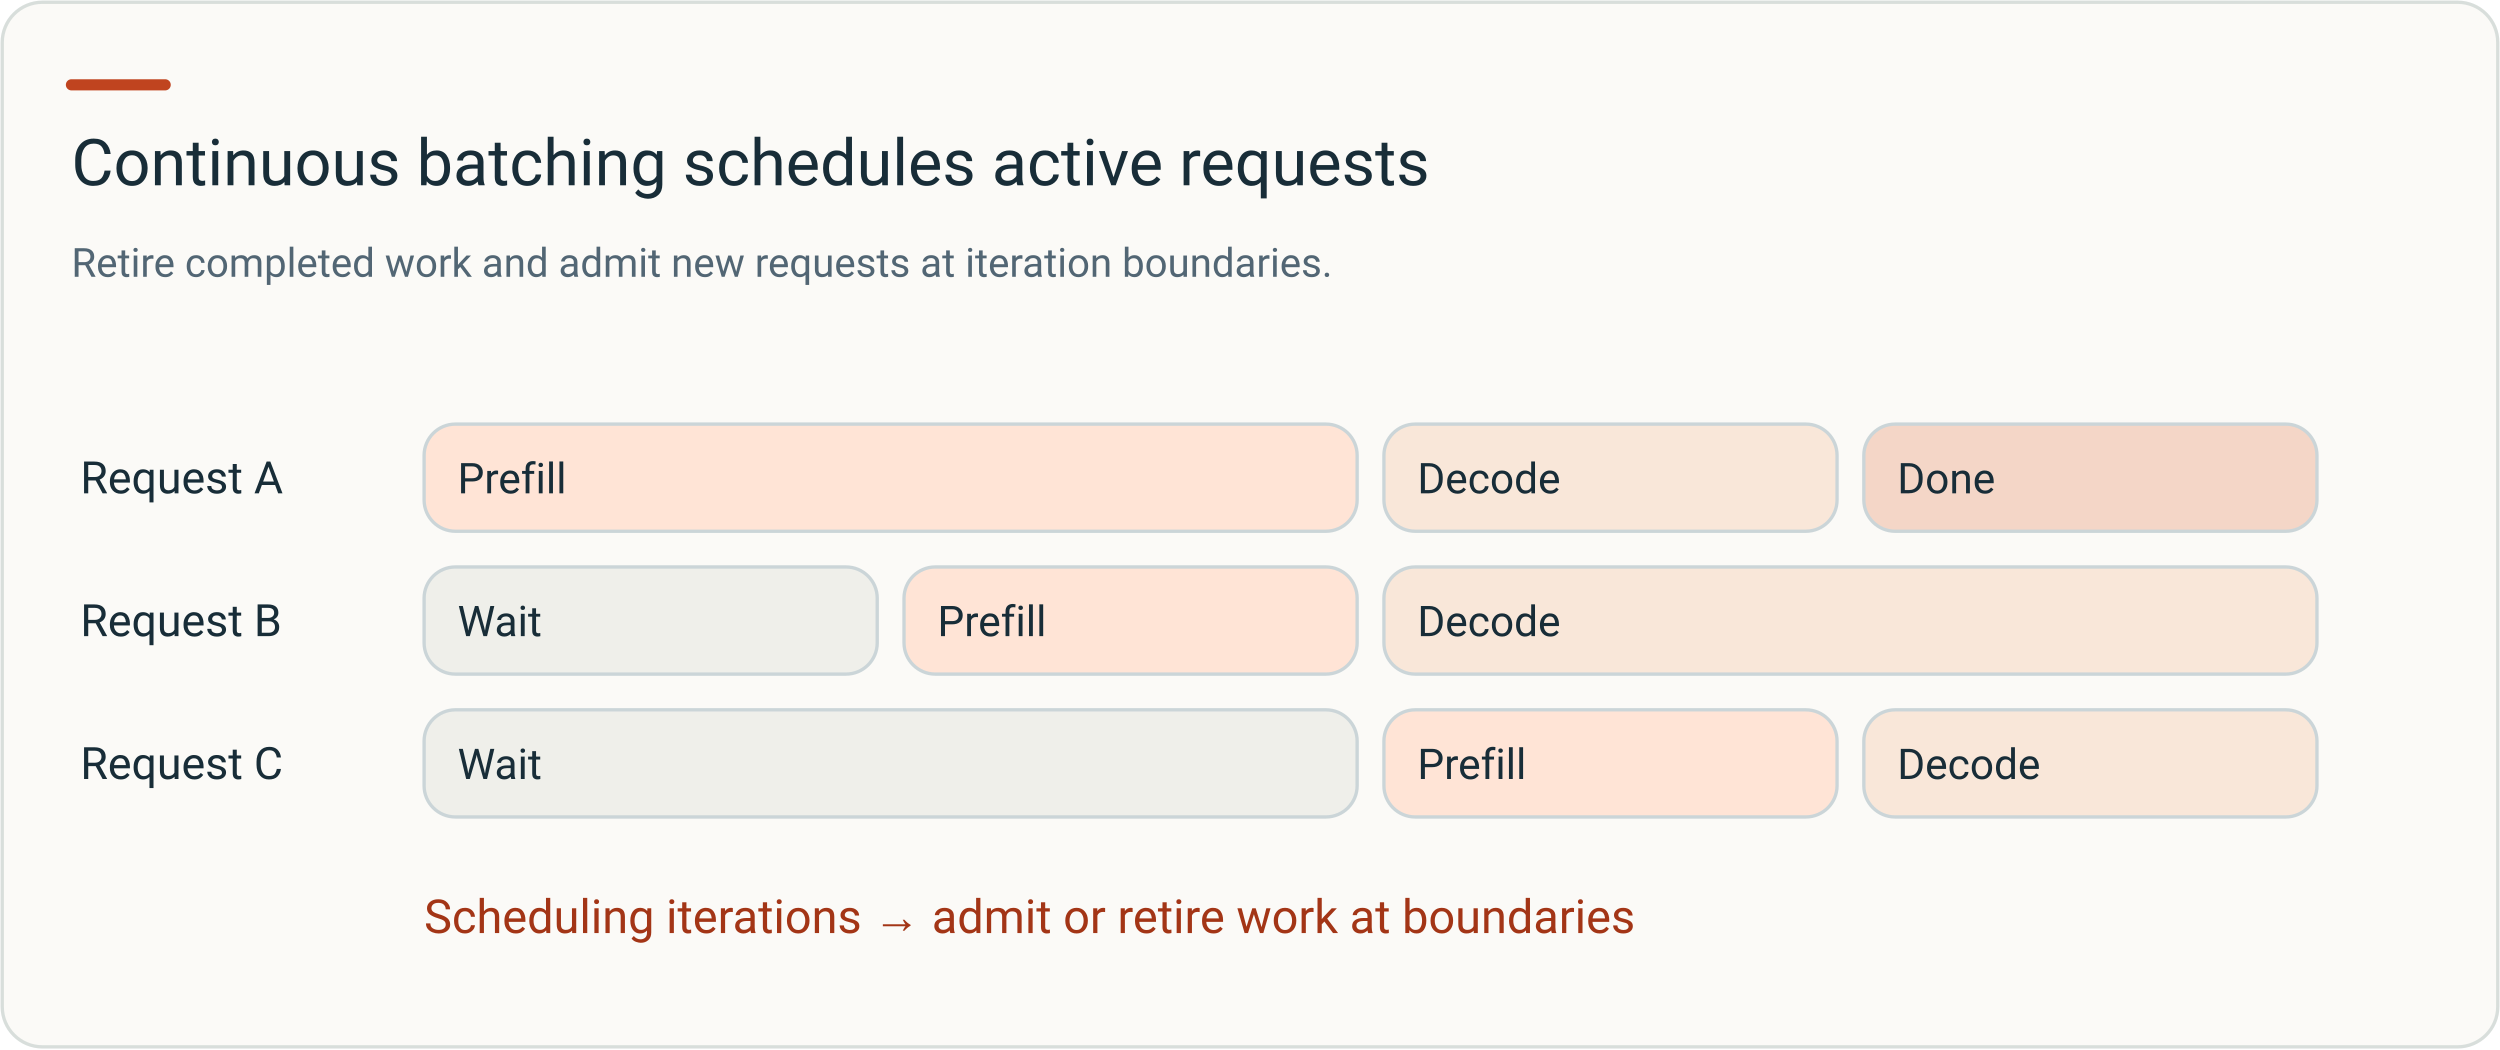
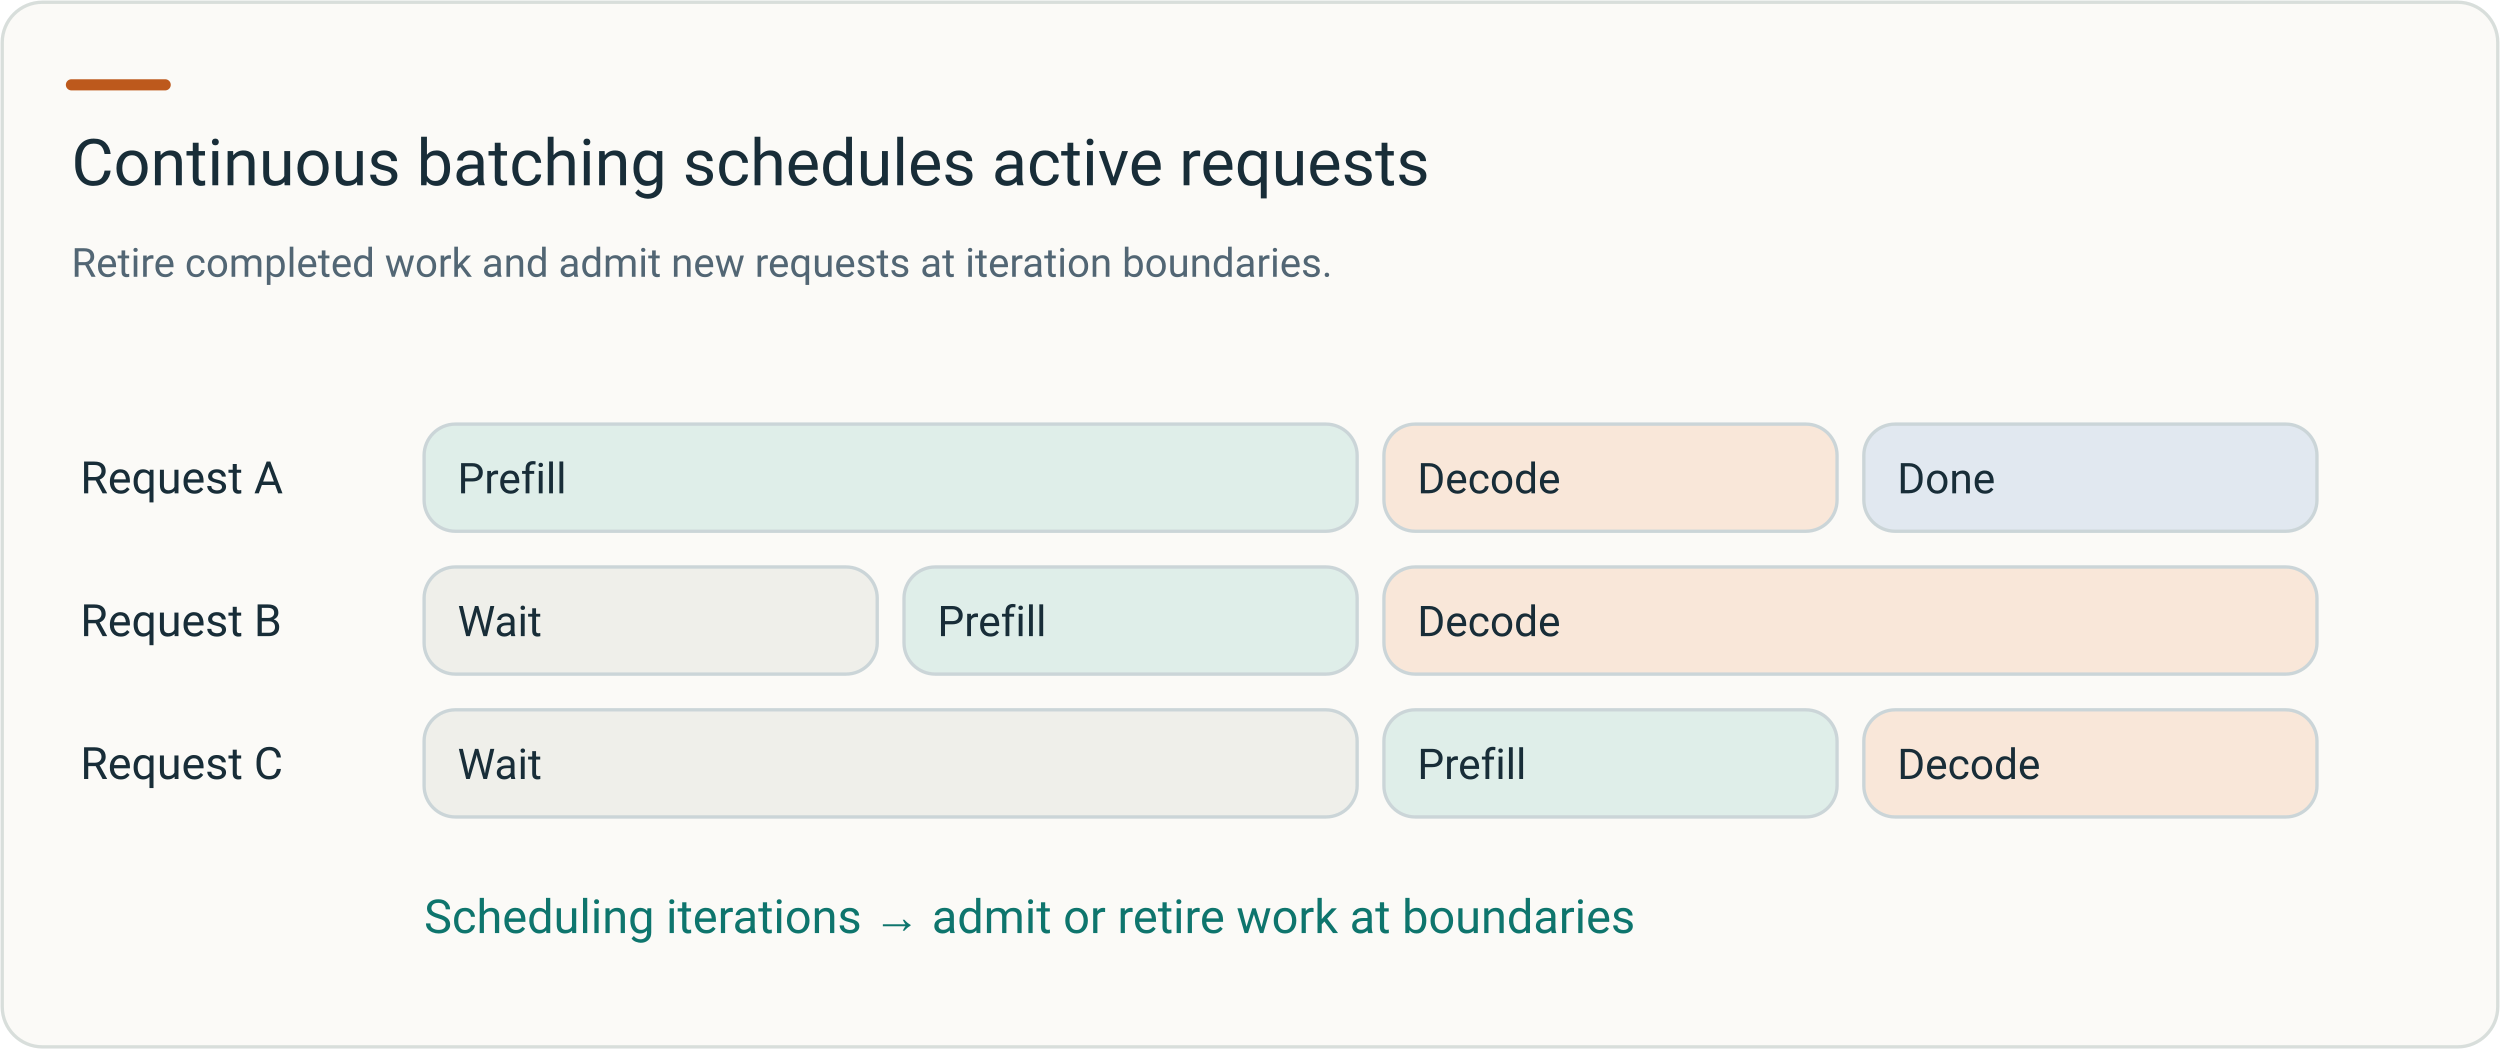
<svg xmlns="http://www.w3.org/2000/svg" viewBox="0 0 1120 470" role="img" aria-labelledby="title desc">
  <defs>
    <marker id="arrow" markerWidth="8" markerHeight="8" refX="7" refY="4" orient="auto">
      <path d="M0 0 L8 4 L0 8 Z" fill="#738993" />
    </marker>
  </defs>
  <g font-family="Roboto, Arial, sans-serif">
    <rect x="1" y="1" width="1118" height="468" rx="18" fill="#fbfaf7" stroke="#d8dedb" stroke-width="1.5" />
-     <path d="M32 38 H74" stroke="#c0441f" stroke-width="5" stroke-linecap="round" />
+     <path d="M32 38 H74" stroke="#bd591c" stroke-width="5" stroke-linecap="round" />
    <text x="32" y="83" font-size="29" fill="#182d38" font-weight="400">Continuous batching schedules active requests</text>
    <text x="32" y="124" font-size="18" fill="#526674" font-weight="400">Retire completed work and admit new requests at iteration boundaries.</text>
    <text x="36" y="221" font-size="20" fill="#182d38" font-weight="400">Request A</text>
-     <rect x="190" y="190" width="418" height="48" rx="14" fill="#ffe4d6" stroke="#cbd5d8" stroke-width="1.5" />
+     <rect x="190" y="190" width="418" height="48" rx="14" fill="#dfeee9" stroke="#cbd5d8" stroke-width="1.5" />
    <text x="205" y="221" font-size="19" fill="#182d38" font-weight="400">Prefill</text>
    <rect x="620" y="190" width="203" height="48" rx="14" fill="#f9e7d9" stroke="#cbd5d8" stroke-width="1.5" />
    <text x="635" y="221" font-size="19" fill="#182d38" font-weight="400">Decode</text>
-     <rect x="835" y="190" width="203" height="48" rx="14" fill="#f4d6c7" stroke="#cbd5d8" stroke-width="1.5" />
+     <rect x="835" y="190" width="203" height="48" rx="14" fill="#e1e8f0" stroke="#cbd5d8" stroke-width="1.5" />
    <text x="850" y="221" font-size="19" fill="#182d38" font-weight="400">Done</text>
    <text x="36" y="285" font-size="20" fill="#182d38" font-weight="400">Request B</text>
    <rect x="190" y="254" width="203" height="48" rx="14" fill="#efefea" stroke="#cbd5d8" stroke-width="1.5" />
    <text x="205" y="285" font-size="19" fill="#182d38" font-weight="400">Wait</text>
-     <rect x="405" y="254" width="203" height="48" rx="14" fill="#ffe4d6" stroke="#cbd5d8" stroke-width="1.5" />
+     <rect x="405" y="254" width="203" height="48" rx="14" fill="#dfeee9" stroke="#cbd5d8" stroke-width="1.5" />
    <text x="420" y="285" font-size="19" fill="#182d38" font-weight="400">Prefill</text>
    <rect x="620" y="254" width="418" height="48" rx="14" fill="#f9e7d9" stroke="#cbd5d8" stroke-width="1.5" />
    <text x="635" y="285" font-size="19" fill="#182d38" font-weight="400">Decode</text>
    <text x="36" y="349" font-size="20" fill="#182d38" font-weight="400">Request C</text>
    <rect x="190" y="318" width="418" height="48" rx="14" fill="#efefea" stroke="#cbd5d8" stroke-width="1.5" />
    <text x="205" y="349" font-size="19" fill="#182d38" font-weight="400">Wait</text>
-     <rect x="620" y="318" width="203" height="48" rx="14" fill="#ffe4d6" stroke="#cbd5d8" stroke-width="1.5" />
+     <rect x="620" y="318" width="203" height="48" rx="14" fill="#dfeee9" stroke="#cbd5d8" stroke-width="1.5" />
    <text x="635" y="349" font-size="19" fill="#182d38" font-weight="400">Prefill</text>
    <rect x="835" y="318" width="203" height="48" rx="14" fill="#f9e7d9" stroke="#cbd5d8" stroke-width="1.5" />
    <text x="850" y="349" font-size="19" fill="#182d38" font-weight="400">Decode</text>
-     <text x="190" y="418" font-size="21" fill="#a33516" font-weight="400">Scheduling iterations → admit or retire work at boundaries</text>
+     <text x="190" y="418" font-size="21" fill="#0e756d" font-weight="400">Scheduling iterations → admit or retire work at boundaries</text>
  </g>
</svg>
